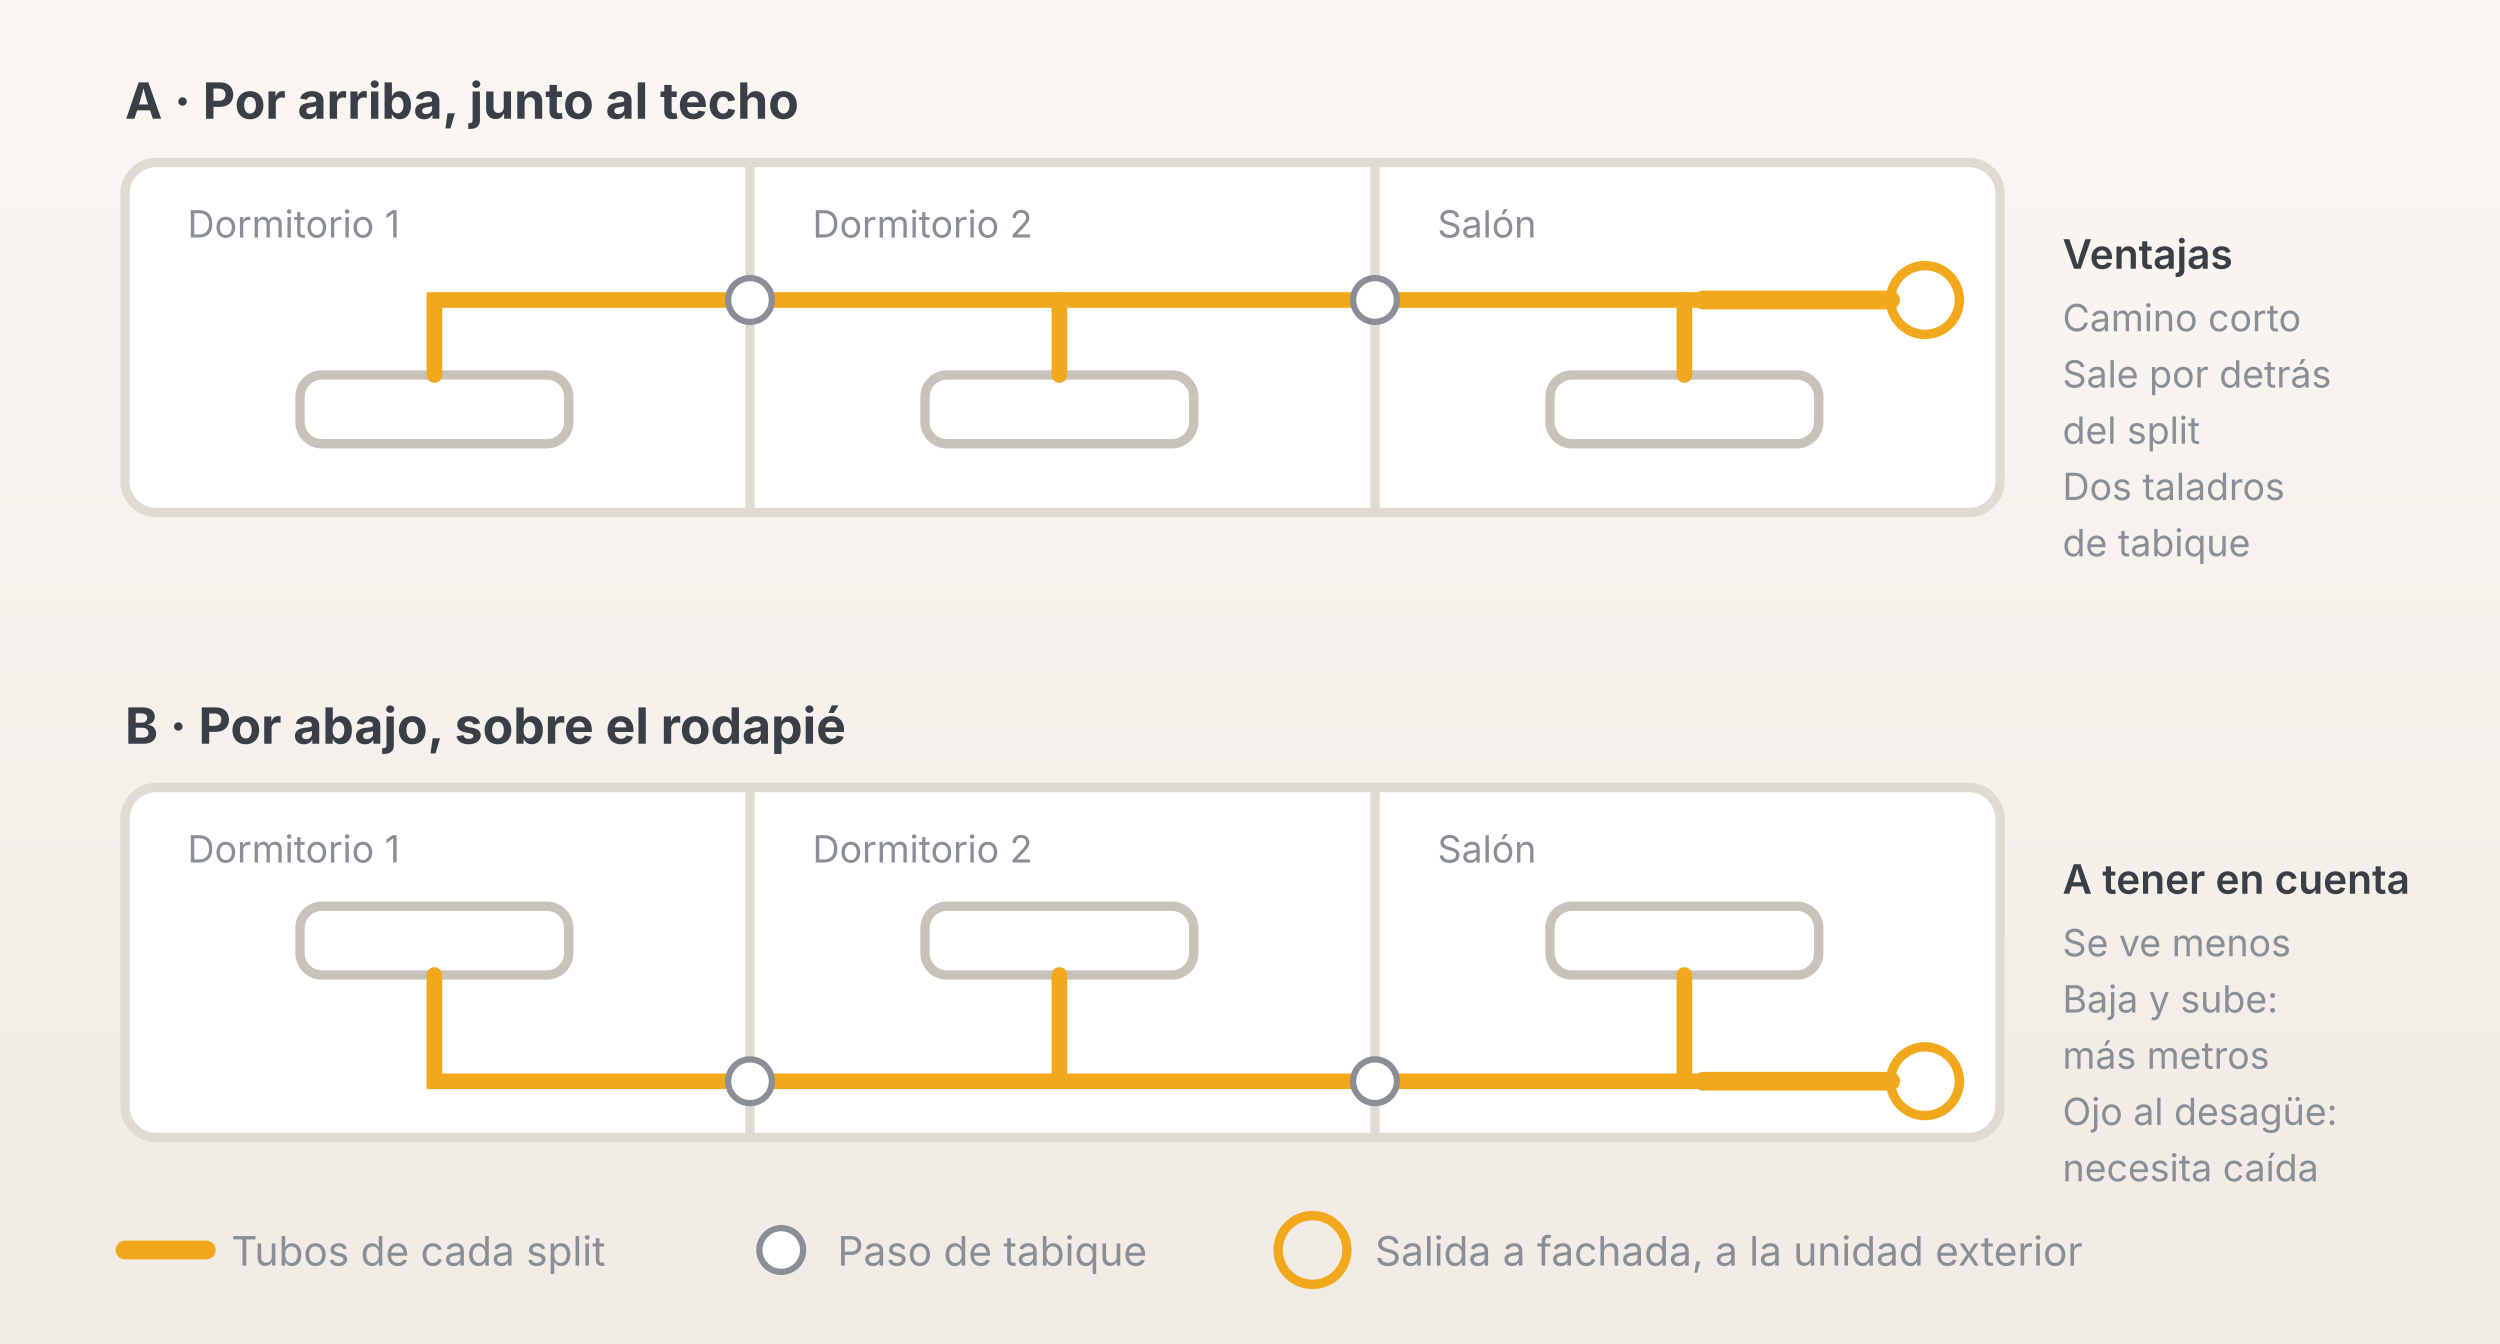
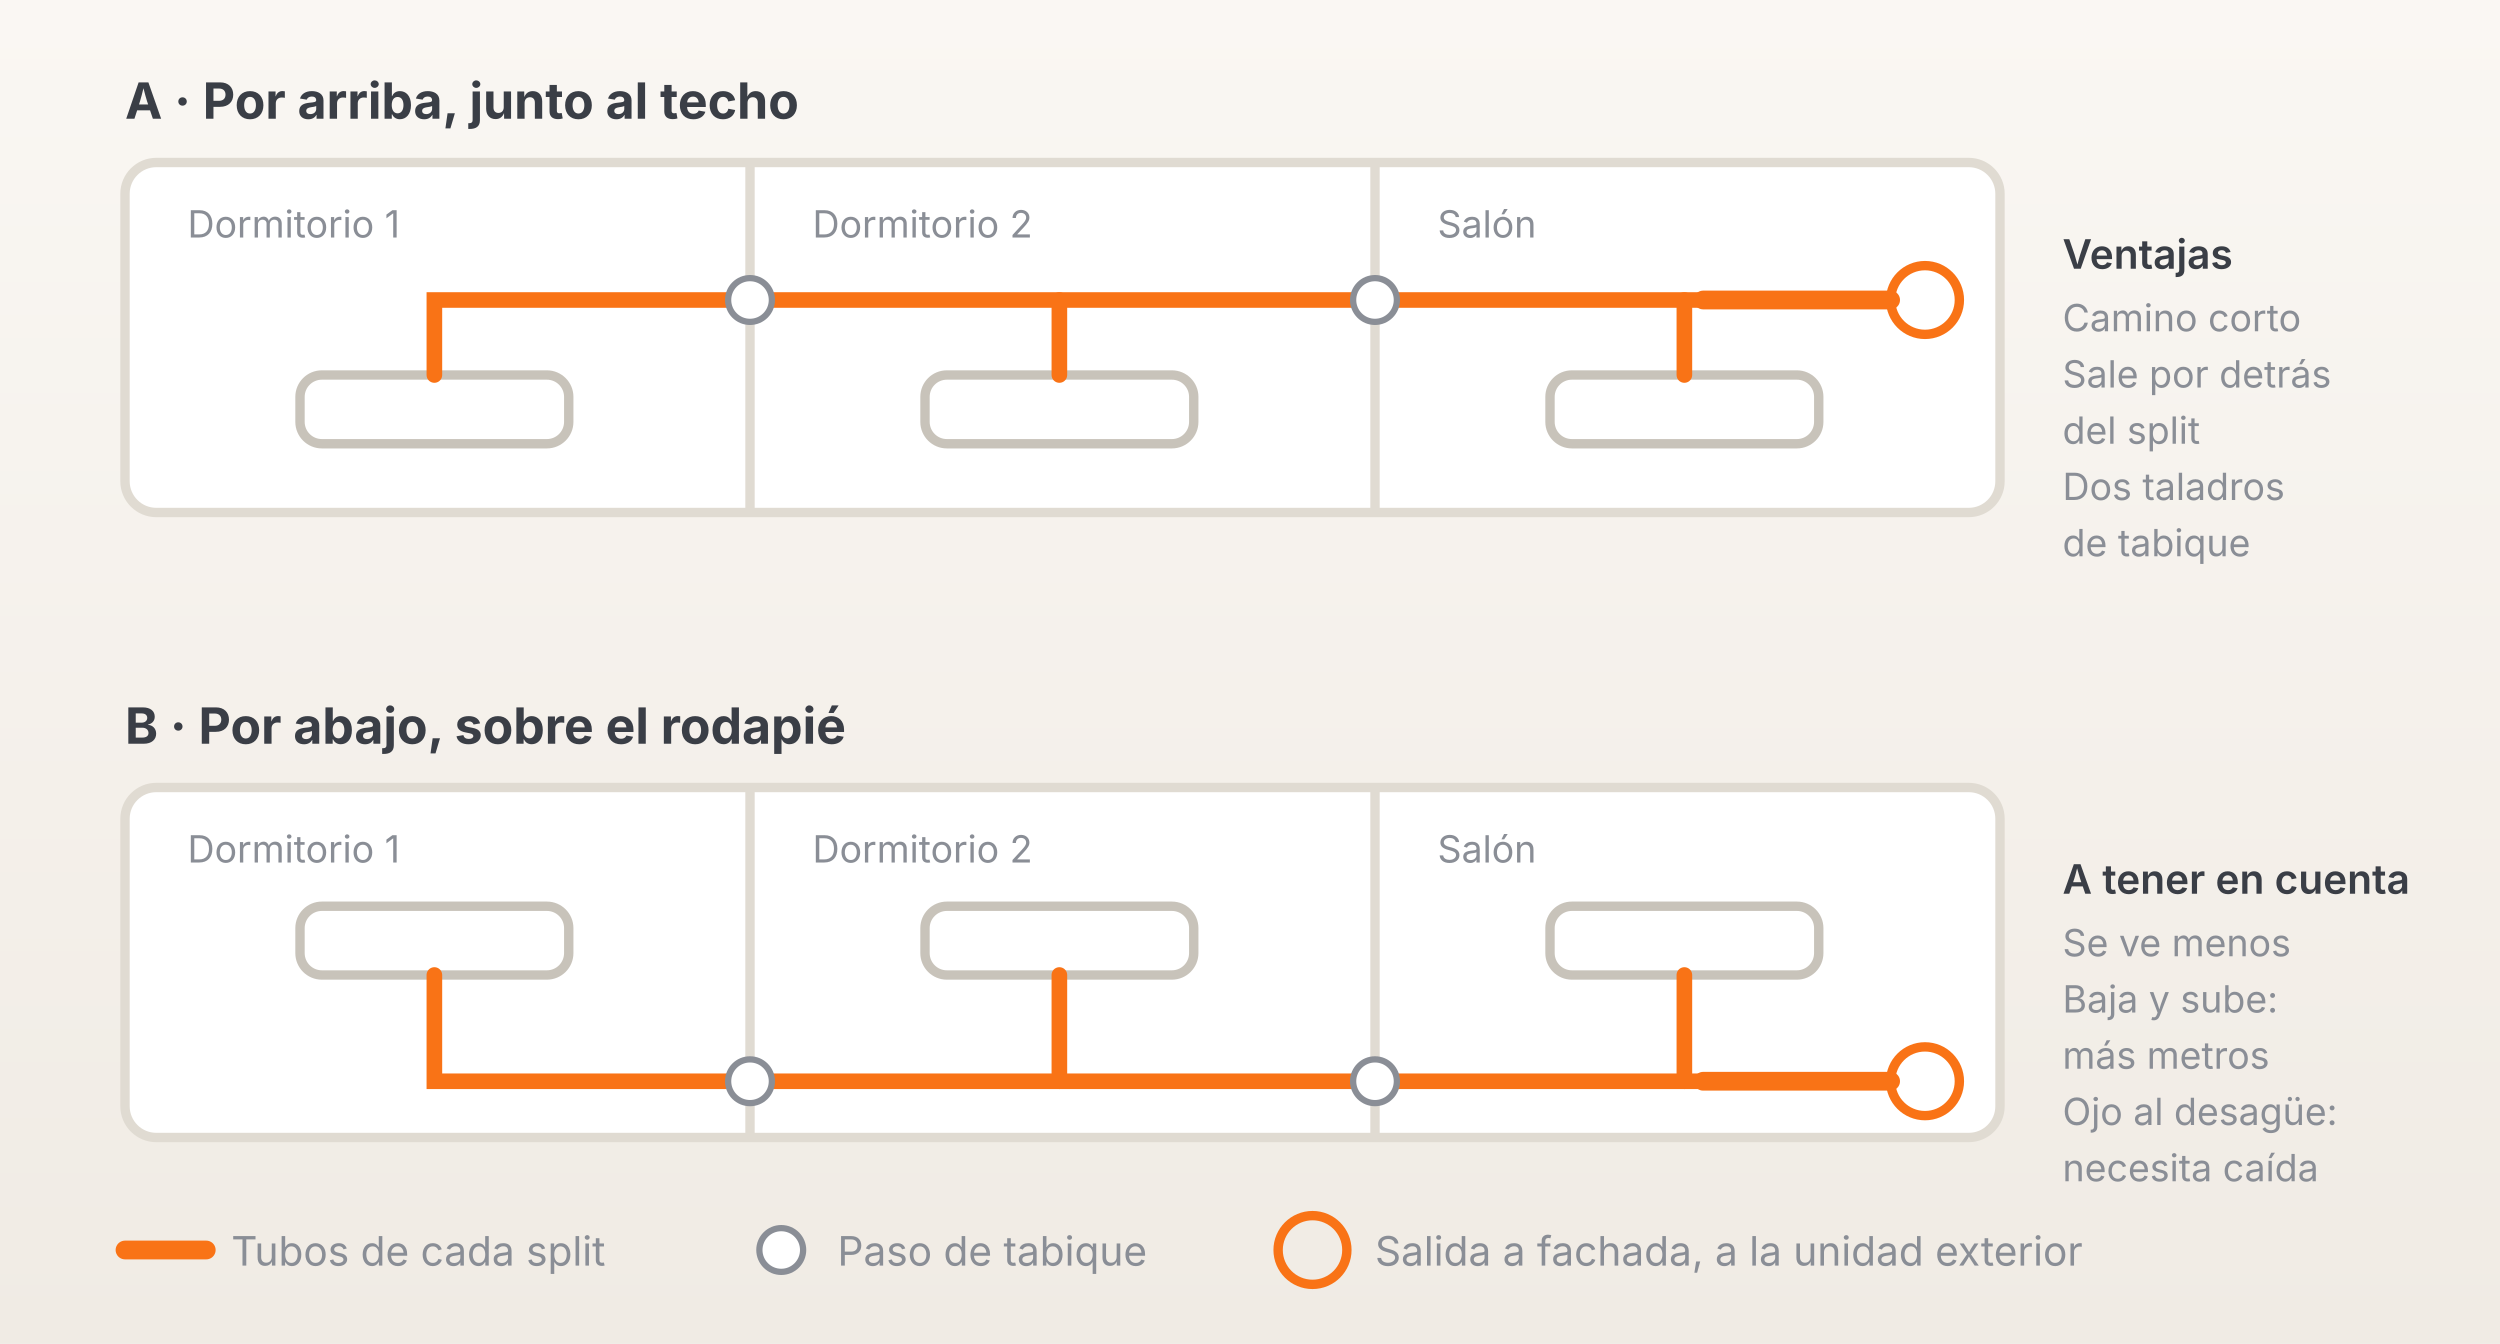
<svg xmlns="http://www.w3.org/2000/svg" viewBox="0 0 800 430" width="800" height="430" role="img" aria-label="Planta de tres habitaciones contiguas con un 3x1: arriba, los tubos van por el techo cruzando los tabiques hasta la fachada; abajo, van por el rodapié bordeando las habitaciones hasta el mismo punto de salida">
  <defs>
    <linearGradient id="t3-bg" x1="0" y1="0" x2="0" y2="1">
      <stop offset="0" stop-color="#FAF7F3" />
      <stop offset="1" stop-color="#F0EBE4" />
    </linearGradient>
  </defs>
  <rect width="800" height="430" fill="url(#t3-bg)" />
  <text x="40" y="38" font-family="Archivo, Inter, sans-serif" font-size="16" font-weight="700" fill="#3A3E46">A · Por arriba, junto al techo</text>
  <g>
    <rect x="40" y="52" width="600" height="112" rx="10" fill="#FFFFFF" />
    <rect x="40" y="52" width="600" height="112" rx="10" fill="none" stroke="#E0DBD2" stroke-width="3" />
    <path d="M240 52v112M440 52v112" stroke="#E0DBD2" stroke-width="3" />
    <text x="60" y="76" font-family="Inter, sans-serif" font-size="12" fill="#8A8E96">Dormitorio 1</text>
    <text x="260" y="76" font-family="Inter, sans-serif" font-size="12" fill="#8A8E96">Dormitorio 2</text>
    <text x="460" y="76" font-family="Inter, sans-serif" font-size="12" fill="#8A8E96">Salón</text>
    <g fill="#FFFFFF" stroke="#C8C3BA" stroke-width="3">
      <rect x="96" y="120" width="86" height="22" rx="7" />
      <rect x="296" y="120" width="86" height="22" rx="7" />
      <rect x="496" y="120" width="86" height="22" rx="7" />
    </g>
-     <path d="M139 120V96h406" stroke="#F2A81C" stroke-width="5" fill="none" stroke-linecap="round" />
-     <path d="M339 120V96M539 120V96" stroke="#F2A81C" stroke-width="5" stroke-linecap="round" />
-     <path d="M545 96h60" stroke="#F2A81C" stroke-width="6" stroke-linecap="round" />
-     <circle cx="616" cy="96" r="11" fill="none" stroke="#F2A81C" stroke-width="3" />
+     <path d="M139 120V96h406" stroke="#F97316" stroke-width="5" fill="none" stroke-linecap="round" />
+     <path d="M339 120V96M539 120V96" stroke="#F97316" stroke-width="5" stroke-linecap="round" />
+     <path d="M545 96h60" stroke="#F97316" stroke-width="6" stroke-linecap="round" />
+     <circle cx="616" cy="96" r="11" fill="none" stroke="#F97316" stroke-width="3" />
    <circle cx="240" cy="96" r="7" fill="#FFFFFF" stroke="#8A8E96" stroke-width="2" />
    <circle cx="440" cy="96" r="7" fill="#FFFFFF" stroke="#8A8E96" stroke-width="2" />
  </g>
  <text x="660" y="86" font-family="Inter, sans-serif" font-size="13" fill="#3A3E46" font-weight="600">Ventajas</text>
  <text x="660" y="106" font-family="Inter, sans-serif" font-size="12" fill="#8A8E96">Camino corto</text>
  <text x="660" y="124" font-family="Inter, sans-serif" font-size="12" fill="#8A8E96">Sale por detrás</text>
  <text x="660" y="142" font-family="Inter, sans-serif" font-size="12" fill="#8A8E96">del split</text>
  <text x="660" y="160" font-family="Inter, sans-serif" font-size="12" fill="#8A8E96">Dos taladros</text>
  <text x="660" y="178" font-family="Inter, sans-serif" font-size="12" fill="#8A8E96">de tabique</text>
  <text x="40" y="238" font-family="Archivo, Inter, sans-serif" font-size="16" font-weight="700" fill="#3A3E46">B · Por abajo, sobre el rodapié</text>
  <g>
    <rect x="40" y="252" width="600" height="112" rx="10" fill="#FFFFFF" />
    <rect x="40" y="252" width="600" height="112" rx="10" fill="none" stroke="#E0DBD2" stroke-width="3" />
    <path d="M240 252v112M440 252v112" stroke="#E0DBD2" stroke-width="3" />
    <text x="60" y="276" font-family="Inter, sans-serif" font-size="12" fill="#8A8E96">Dormitorio 1</text>
    <text x="260" y="276" font-family="Inter, sans-serif" font-size="12" fill="#8A8E96">Dormitorio 2</text>
    <text x="460" y="276" font-family="Inter, sans-serif" font-size="12" fill="#8A8E96">Salón</text>
    <g fill="#FFFFFF" stroke="#C8C3BA" stroke-width="3">
      <rect x="96" y="290" width="86" height="22" rx="7" />
      <rect x="296" y="290" width="86" height="22" rx="7" />
      <rect x="496" y="290" width="86" height="22" rx="7" />
    </g>
-     <path d="M139 312v34h406" stroke="#F2A81C" stroke-width="5" fill="none" stroke-linecap="round" />
-     <path d="M339 312v34M539 312v34" stroke="#F2A81C" stroke-width="5" stroke-linecap="round" />
-     <path d="M545 346h60" stroke="#F2A81C" stroke-width="6" stroke-linecap="round" />
-     <circle cx="616" cy="346" r="11" fill="none" stroke="#F2A81C" stroke-width="3" />
+     <path d="M139 312v34h406" stroke="#F97316" stroke-width="5" fill="none" stroke-linecap="round" />
+     <path d="M339 312v34M539 312v34" stroke="#F97316" stroke-width="5" stroke-linecap="round" />
+     <path d="M545 346h60" stroke="#F97316" stroke-width="6" stroke-linecap="round" />
+     <circle cx="616" cy="346" r="11" fill="none" stroke="#F97316" stroke-width="3" />
    <circle cx="240" cy="346" r="7" fill="#FFFFFF" stroke="#8A8E96" stroke-width="2" />
    <circle cx="440" cy="346" r="7" fill="#FFFFFF" stroke="#8A8E96" stroke-width="2" />
  </g>
  <text x="660" y="286" font-family="Inter, sans-serif" font-size="13" fill="#3A3E46" font-weight="600">A tener en cuenta</text>
  <text x="660" y="306" font-family="Inter, sans-serif" font-size="12" fill="#8A8E96">Se ve menos</text>
  <text x="660" y="324" font-family="Inter, sans-serif" font-size="12" fill="#8A8E96">Baja y sube:</text>
  <text x="660" y="342" font-family="Inter, sans-serif" font-size="12" fill="#8A8E96">más metros</text>
  <text x="660" y="360" font-family="Inter, sans-serif" font-size="12" fill="#8A8E96">Ojo al desagüe:</text>
  <text x="660" y="378" font-family="Inter, sans-serif" font-size="12" fill="#8A8E96">necesita caída</text>
-   <path d="M40 400h26" stroke="#F2A81C" stroke-width="6" stroke-linecap="round" />
+   <path d="M40 400h26" stroke="#F97316" stroke-width="6" stroke-linecap="round" />
  <text x="74" y="405" font-family="Inter, sans-serif" font-size="13" fill="#8A8E96">Tubos de cada split</text>
  <circle cx="250" cy="400" r="7" fill="#FFFFFF" stroke="#8A8E96" stroke-width="2" />
  <text x="268" y="405" font-family="Inter, sans-serif" font-size="13" fill="#8A8E96">Paso de tabique</text>
-   <circle cx="420" cy="400" r="11" fill="none" stroke="#F2A81C" stroke-width="3" />
+   <circle cx="420" cy="400" r="11" fill="none" stroke="#F97316" stroke-width="3" />
  <text x="440" y="405" font-family="Inter, sans-serif" font-size="13" fill="#8A8E96">Salida a fachada, a la unidad exterior</text>
</svg>
